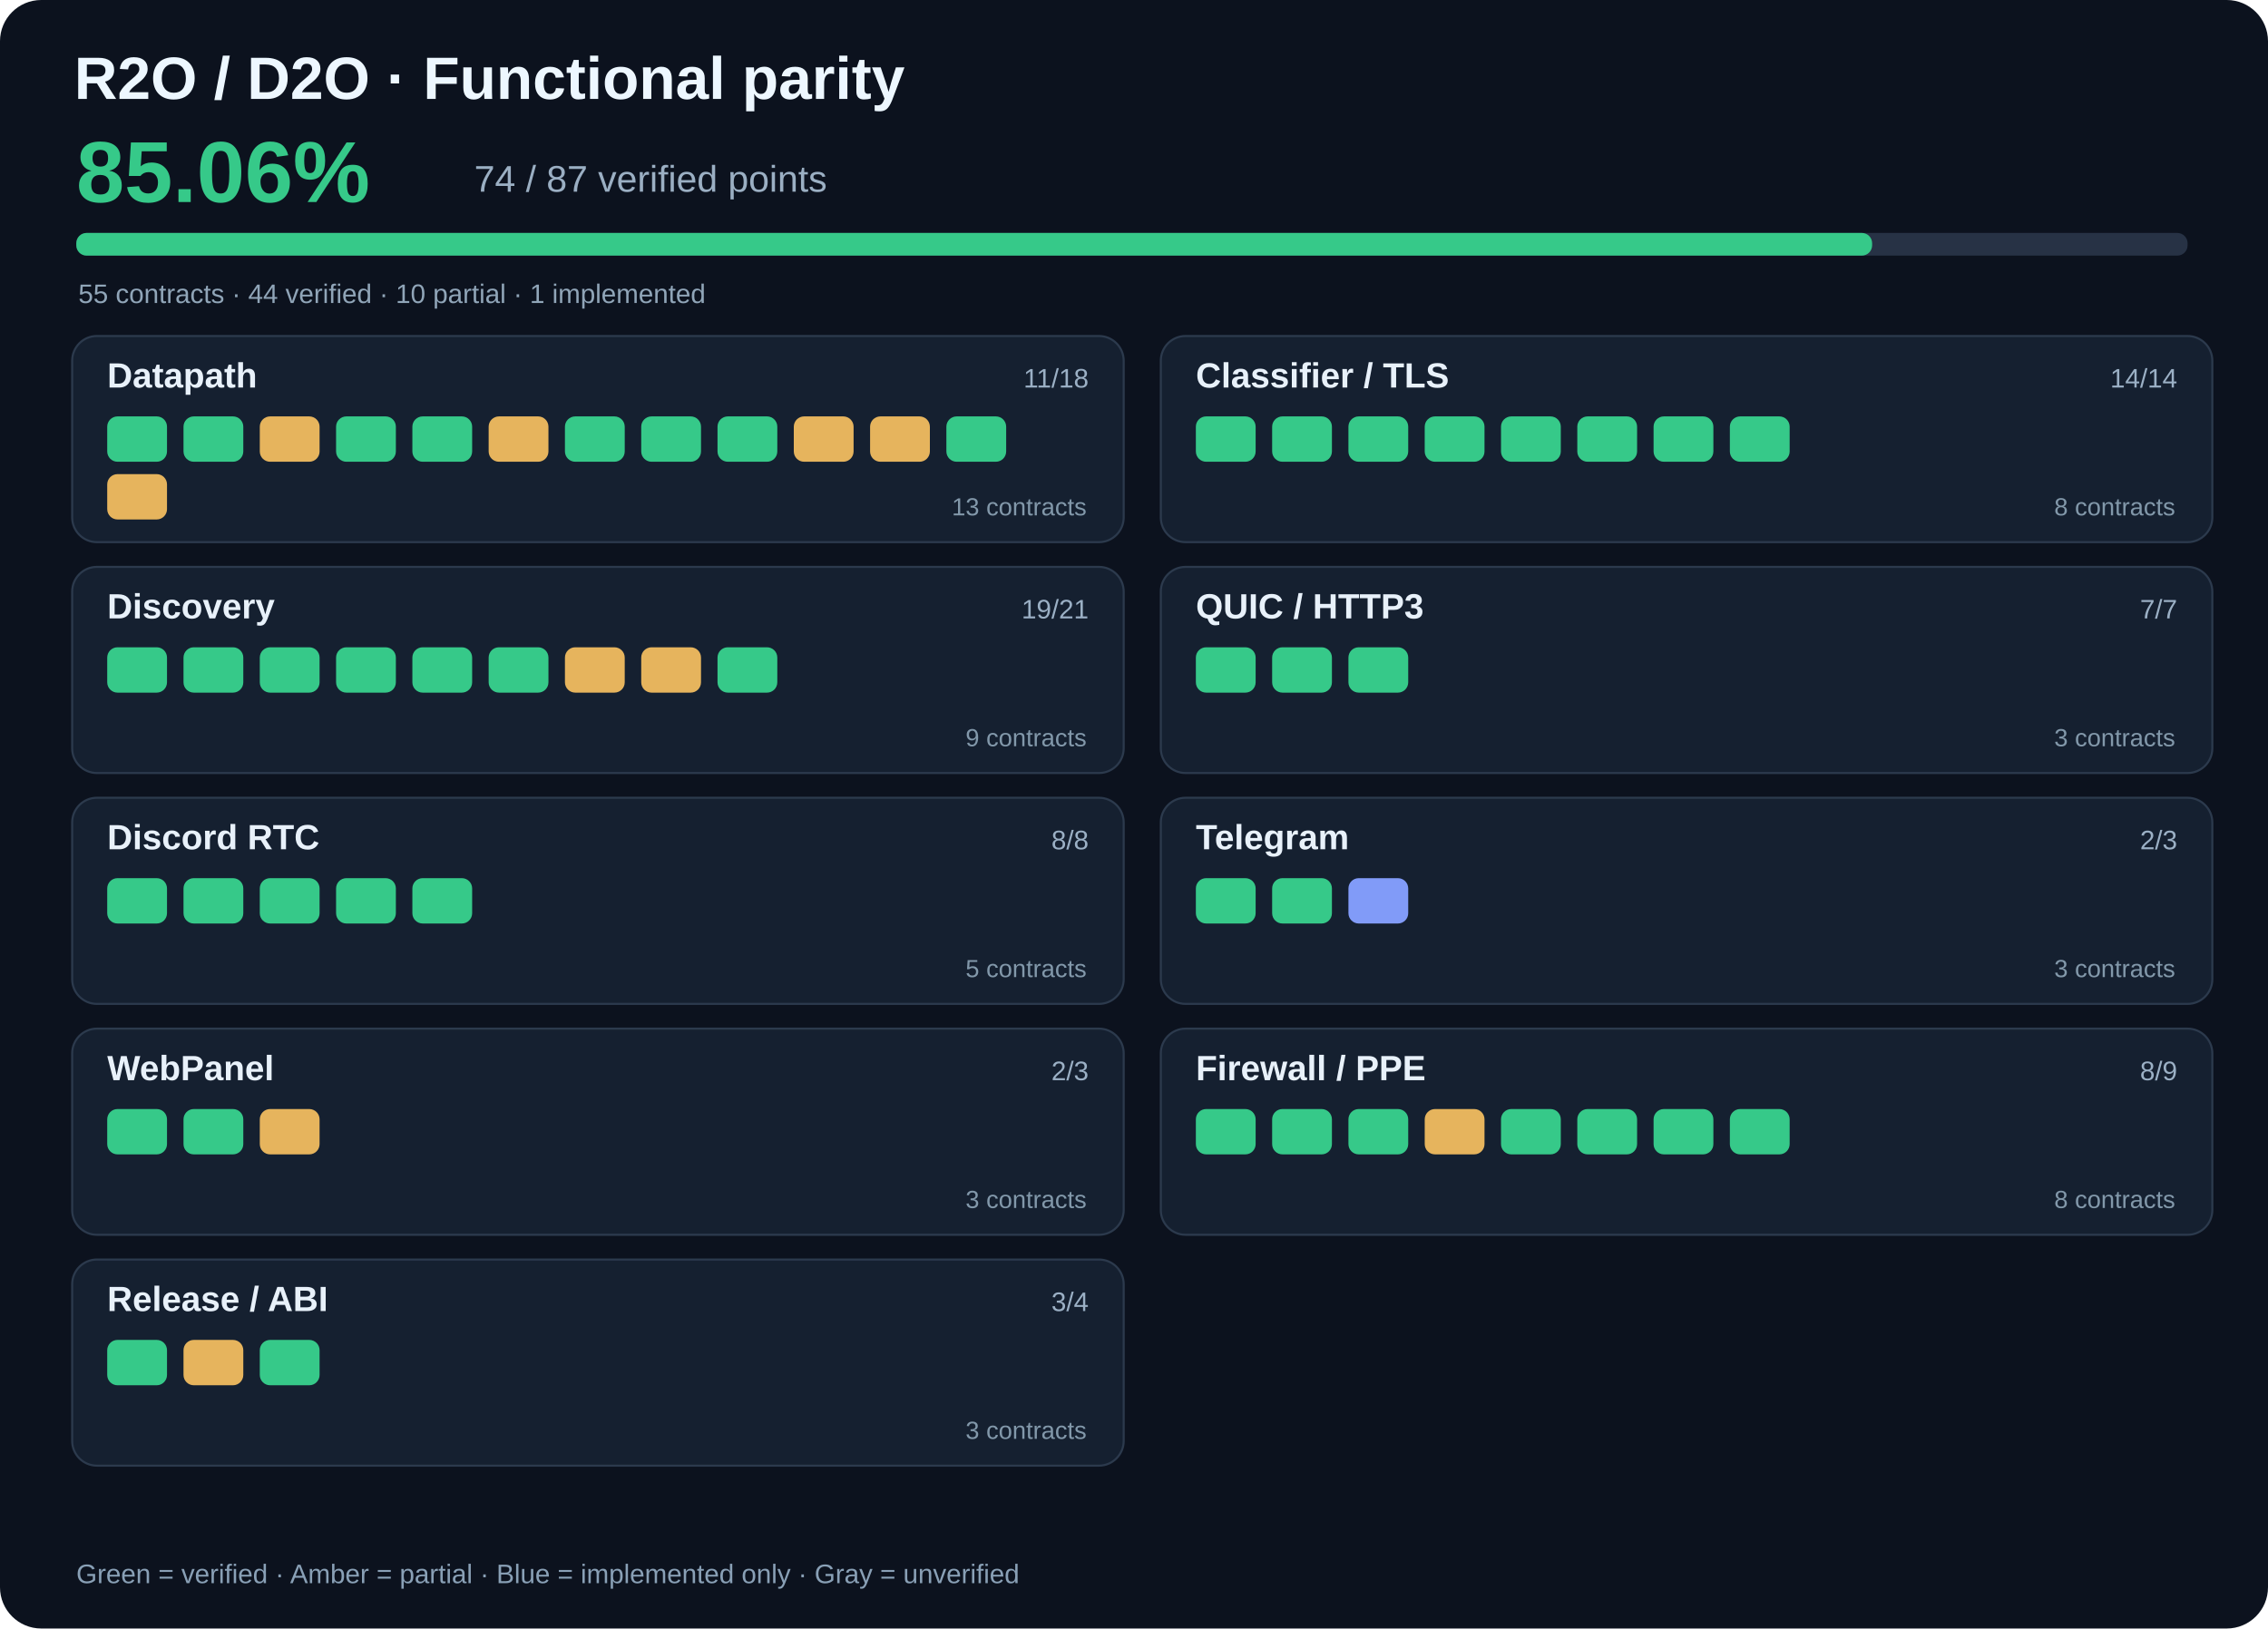
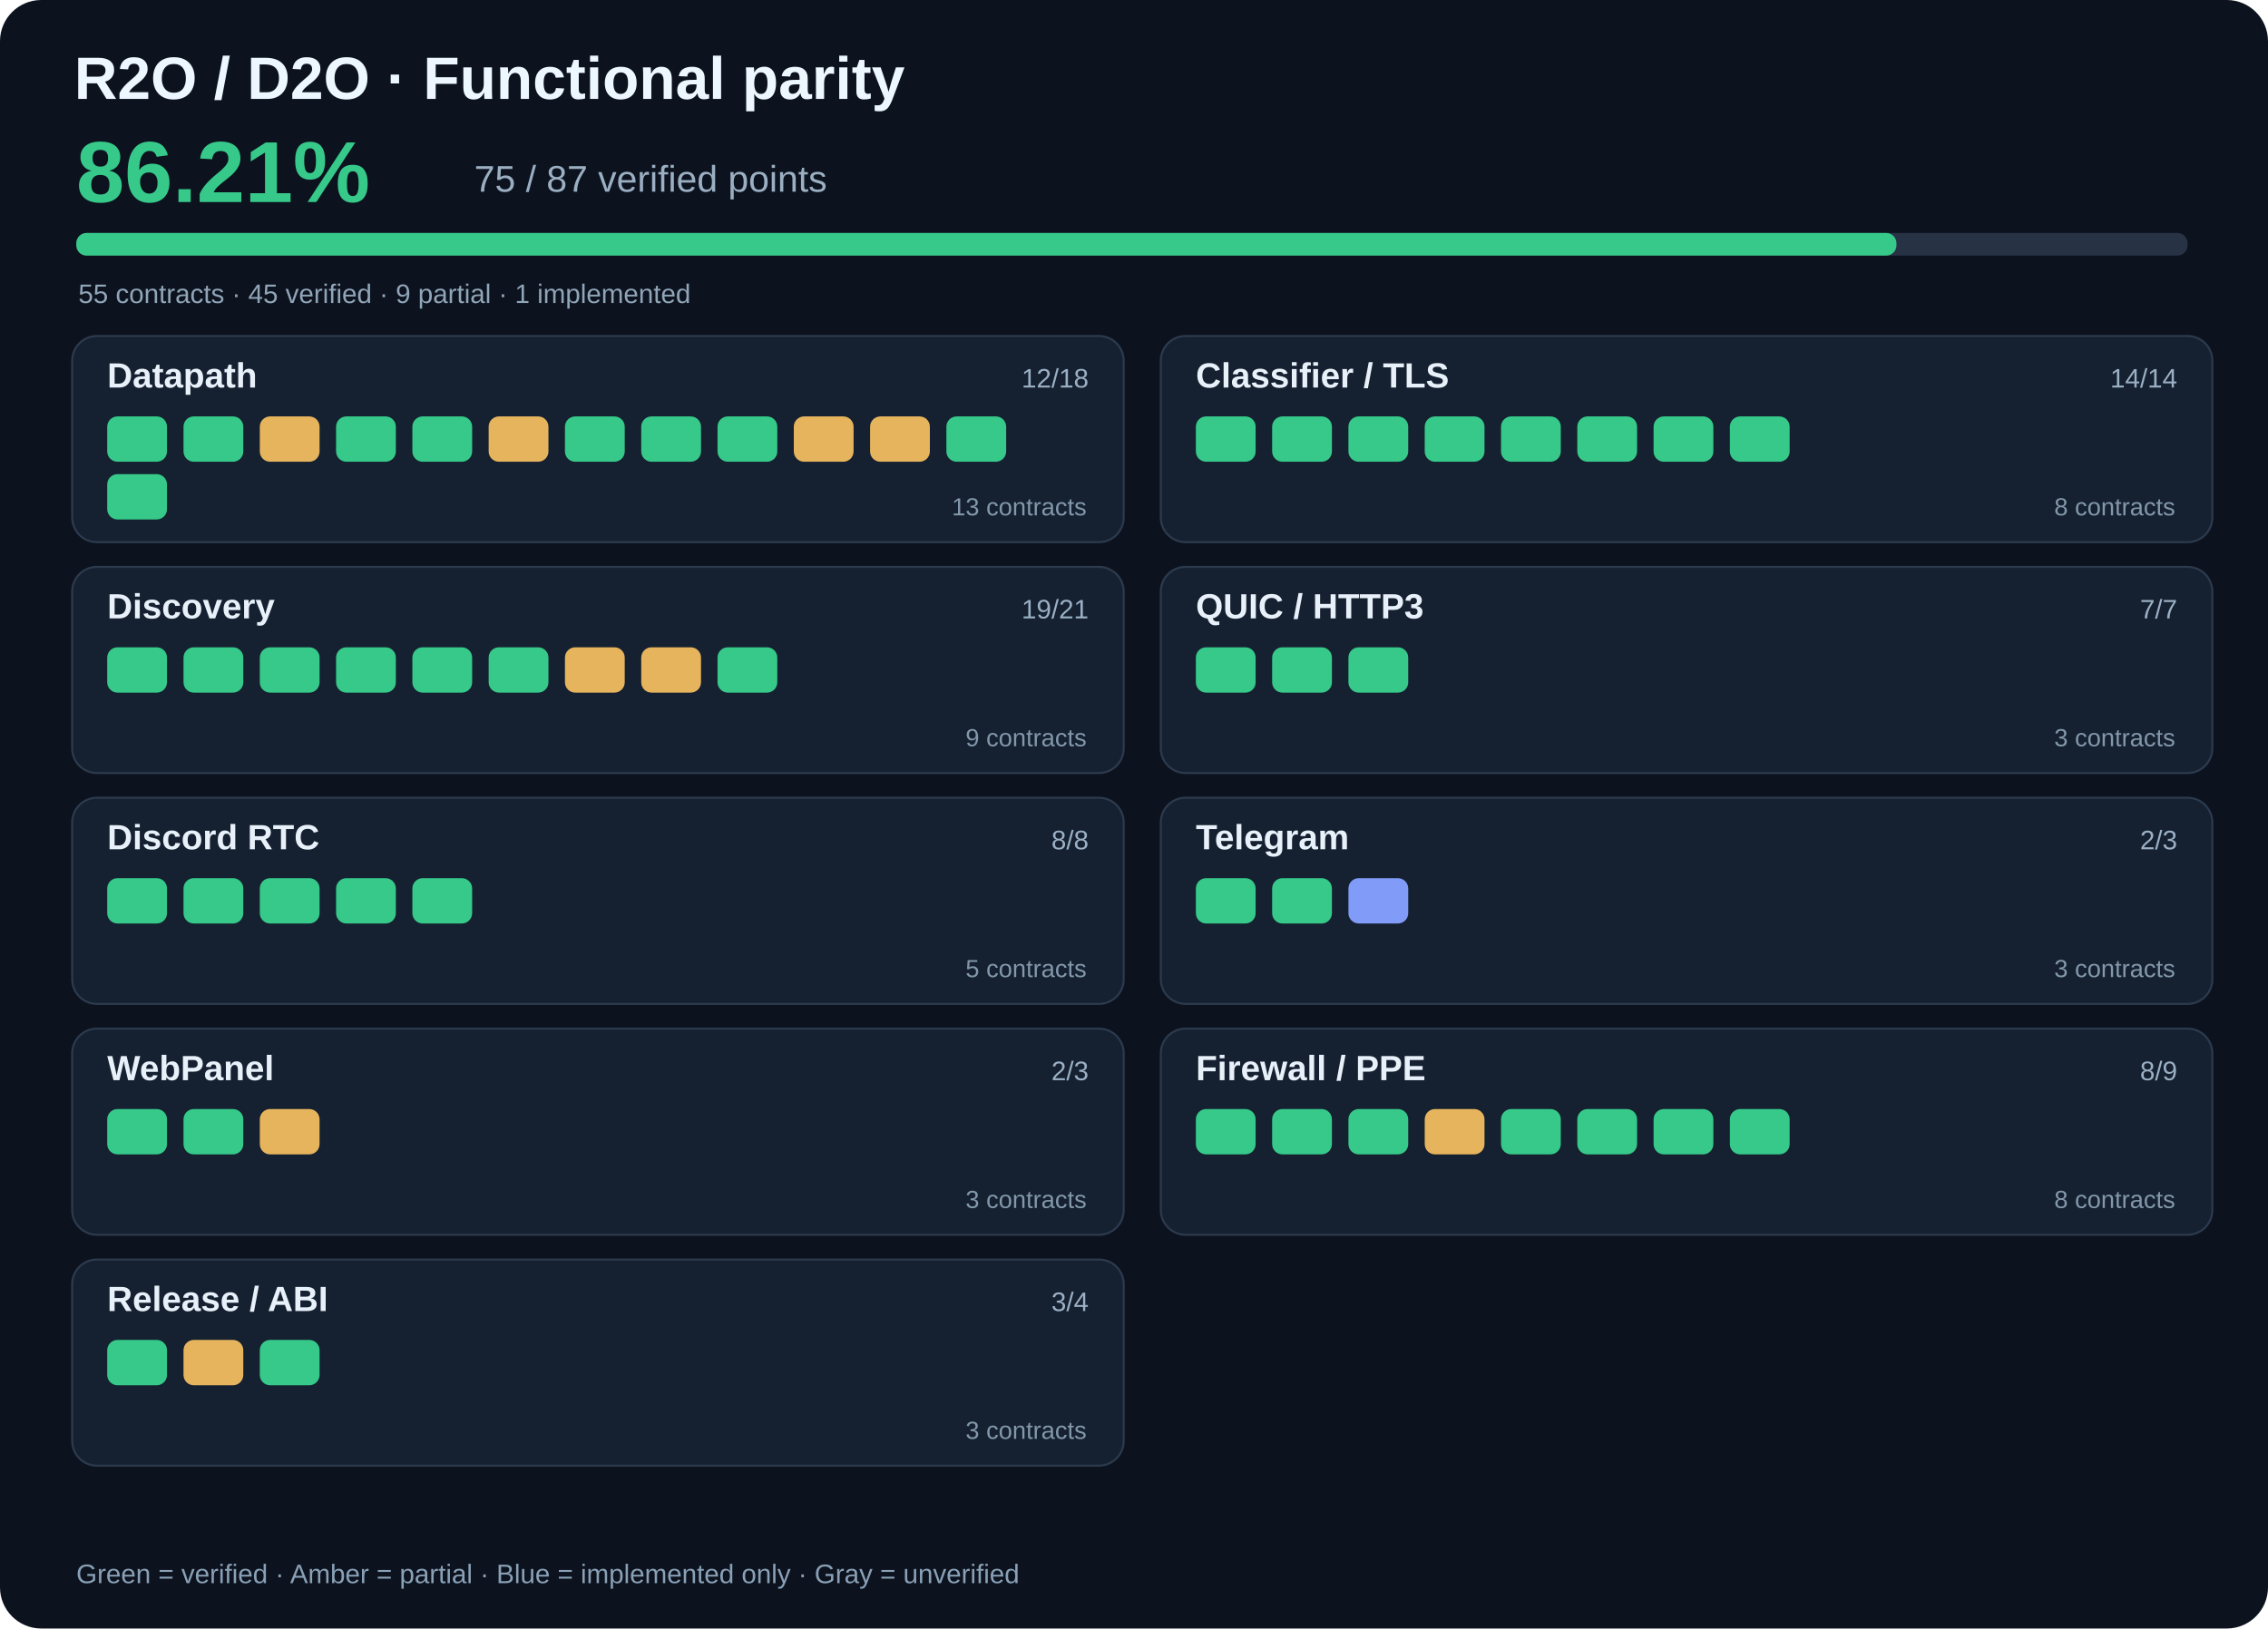
- <svg xmlns="http://www.w3.org/2000/svg" viewBox="0 0 1100 790" width="1100" height="790" role="img" aria-label="R2O parity 85.06%">
+ <svg xmlns="http://www.w3.org/2000/svg" viewBox="0 0 1100 790" width="1100" height="790" role="img" aria-label="R2O parity 86.21%">
  <rect width="1100" height="790" rx="20" fill="#0c121e" />
  <text x="36" y="48" fill="#edf7ff" font-family="Arial,sans-serif" font-size="29" font-weight="700">R2O / D2O · Functional parity</text>
-   <text x="37" y="98" fill="#36c989" font-family="Arial,sans-serif" font-size="42" font-weight="700">85.06%</text>
-   <text x="230" y="93" fill="#9bafc3" font-family="Arial,sans-serif" font-size="18">74 / 87 verified points</text>
+   <text x="37" y="98" fill="#36c989" font-family="Arial,sans-serif" font-size="42" font-weight="700">86.21%</text>
+   <text x="230" y="93" fill="#9bafc3" font-family="Arial,sans-serif" font-size="18">75 / 87 verified points</text>
  <rect x="37" y="113" width="1024" height="11" rx="5" fill="#273245" />
-   <rect x="37" y="113" width="871.0" height="11" rx="5" fill="#36c989" />
-   <text x="38" y="147" fill="#90a5b8" font-family="Arial,sans-serif" font-size="13">55 contracts · 44 verified · 10 partial · 1 implemented</text>
+   <rect x="37" y="113" width="882.8" height="11" rx="5" fill="#36c989" />
+   <text x="38" y="147" fill="#90a5b8" font-family="Arial,sans-serif" font-size="13">55 contracts · 45 verified · 9 partial · 1 implemented</text>
  <rect x="35" y="163" width="510" height="100" rx="12" fill="#152030" stroke="#2c3a4d" />
  <text x="52" y="188" fill="#e8f1fa" font-family="Arial,sans-serif" font-size="17" font-weight="700">Datapath</text>
-   <text x="528" y="188" text-anchor="end" fill="#9bb0c5" font-family="Arial,sans-serif" font-size="13">11/18</text>
+   <text x="528" y="188" text-anchor="end" fill="#9bb0c5" font-family="Arial,sans-serif" font-size="13">12/18</text>
  <rect x="52" y="202" width="29" height="22" rx="5" fill="#36c989" />
  <rect x="89" y="202" width="29" height="22" rx="5" fill="#36c989" />
  <rect x="126" y="202" width="29" height="22" rx="5" fill="#e6b45d" />
  <rect x="163" y="202" width="29" height="22" rx="5" fill="#36c989" />
  <rect x="200" y="202" width="29" height="22" rx="5" fill="#36c989" />
  <rect x="237" y="202" width="29" height="22" rx="5" fill="#e6b45d" />
  <rect x="274" y="202" width="29" height="22" rx="5" fill="#36c989" />
  <rect x="311" y="202" width="29" height="22" rx="5" fill="#36c989" />
  <rect x="348" y="202" width="29" height="22" rx="5" fill="#36c989" />
  <rect x="385" y="202" width="29" height="22" rx="5" fill="#e6b45d" />
  <rect x="422" y="202" width="29" height="22" rx="5" fill="#e6b45d" />
  <rect x="459" y="202" width="29" height="22" rx="5" fill="#36c989" />
-   <rect x="52" y="230" width="29" height="22" rx="5" fill="#e6b45d" />
+   <rect x="52" y="230" width="29" height="22" rx="5" fill="#36c989" />
  <text x="527" y="250" text-anchor="end" fill="#8298aa" font-family="Arial,sans-serif" font-size="12">13 contracts</text>
  <rect x="563" y="163" width="510" height="100" rx="12" fill="#152030" stroke="#2c3a4d" />
  <text x="580" y="188" fill="#e8f1fa" font-family="Arial,sans-serif" font-size="17" font-weight="700">Classifier / TLS</text>
  <text x="1056" y="188" text-anchor="end" fill="#9bb0c5" font-family="Arial,sans-serif" font-size="13">14/14</text>
  <rect x="580" y="202" width="29" height="22" rx="5" fill="#36c989" />
  <rect x="617" y="202" width="29" height="22" rx="5" fill="#36c989" />
  <rect x="654" y="202" width="29" height="22" rx="5" fill="#36c989" />
  <rect x="691" y="202" width="29" height="22" rx="5" fill="#36c989" />
  <rect x="728" y="202" width="29" height="22" rx="5" fill="#36c989" />
  <rect x="765" y="202" width="29" height="22" rx="5" fill="#36c989" />
  <rect x="802" y="202" width="29" height="22" rx="5" fill="#36c989" />
  <rect x="839" y="202" width="29" height="22" rx="5" fill="#36c989" />
  <text x="1055" y="250" text-anchor="end" fill="#8298aa" font-family="Arial,sans-serif" font-size="12">8 contracts</text>
  <rect x="35" y="275" width="510" height="100" rx="12" fill="#152030" stroke="#2c3a4d" />
  <text x="52" y="300" fill="#e8f1fa" font-family="Arial,sans-serif" font-size="17" font-weight="700">Discovery</text>
  <text x="528" y="300" text-anchor="end" fill="#9bb0c5" font-family="Arial,sans-serif" font-size="13">19/21</text>
  <rect x="52" y="314" width="29" height="22" rx="5" fill="#36c989" />
  <rect x="89" y="314" width="29" height="22" rx="5" fill="#36c989" />
  <rect x="126" y="314" width="29" height="22" rx="5" fill="#36c989" />
  <rect x="163" y="314" width="29" height="22" rx="5" fill="#36c989" />
  <rect x="200" y="314" width="29" height="22" rx="5" fill="#36c989" />
  <rect x="237" y="314" width="29" height="22" rx="5" fill="#36c989" />
  <rect x="274" y="314" width="29" height="22" rx="5" fill="#e6b45d" />
  <rect x="311" y="314" width="29" height="22" rx="5" fill="#e6b45d" />
  <rect x="348" y="314" width="29" height="22" rx="5" fill="#36c989" />
  <text x="527" y="362" text-anchor="end" fill="#8298aa" font-family="Arial,sans-serif" font-size="12">9 contracts</text>
  <rect x="563" y="275" width="510" height="100" rx="12" fill="#152030" stroke="#2c3a4d" />
  <text x="580" y="300" fill="#e8f1fa" font-family="Arial,sans-serif" font-size="17" font-weight="700">QUIC / HTTP3</text>
  <text x="1056" y="300" text-anchor="end" fill="#9bb0c5" font-family="Arial,sans-serif" font-size="13">7/7</text>
  <rect x="580" y="314" width="29" height="22" rx="5" fill="#36c989" />
  <rect x="617" y="314" width="29" height="22" rx="5" fill="#36c989" />
  <rect x="654" y="314" width="29" height="22" rx="5" fill="#36c989" />
  <text x="1055" y="362" text-anchor="end" fill="#8298aa" font-family="Arial,sans-serif" font-size="12">3 contracts</text>
  <rect x="35" y="387" width="510" height="100" rx="12" fill="#152030" stroke="#2c3a4d" />
  <text x="52" y="412" fill="#e8f1fa" font-family="Arial,sans-serif" font-size="17" font-weight="700">Discord RTC</text>
  <text x="528" y="412" text-anchor="end" fill="#9bb0c5" font-family="Arial,sans-serif" font-size="13">8/8</text>
  <rect x="52" y="426" width="29" height="22" rx="5" fill="#36c989" />
  <rect x="89" y="426" width="29" height="22" rx="5" fill="#36c989" />
  <rect x="126" y="426" width="29" height="22" rx="5" fill="#36c989" />
  <rect x="163" y="426" width="29" height="22" rx="5" fill="#36c989" />
  <rect x="200" y="426" width="29" height="22" rx="5" fill="#36c989" />
  <text x="527" y="474" text-anchor="end" fill="#8298aa" font-family="Arial,sans-serif" font-size="12">5 contracts</text>
  <rect x="563" y="387" width="510" height="100" rx="12" fill="#152030" stroke="#2c3a4d" />
  <text x="580" y="412" fill="#e8f1fa" font-family="Arial,sans-serif" font-size="17" font-weight="700">Telegram</text>
  <text x="1056" y="412" text-anchor="end" fill="#9bb0c5" font-family="Arial,sans-serif" font-size="13">2/3</text>
  <rect x="580" y="426" width="29" height="22" rx="5" fill="#36c989" />
  <rect x="617" y="426" width="29" height="22" rx="5" fill="#36c989" />
  <rect x="654" y="426" width="29" height="22" rx="5" fill="#819bf8" />
  <text x="1055" y="474" text-anchor="end" fill="#8298aa" font-family="Arial,sans-serif" font-size="12">3 contracts</text>
  <rect x="35" y="499" width="510" height="100" rx="12" fill="#152030" stroke="#2c3a4d" />
  <text x="52" y="524" fill="#e8f1fa" font-family="Arial,sans-serif" font-size="17" font-weight="700">WebPanel</text>
  <text x="528" y="524" text-anchor="end" fill="#9bb0c5" font-family="Arial,sans-serif" font-size="13">2/3</text>
  <rect x="52" y="538" width="29" height="22" rx="5" fill="#36c989" />
  <rect x="89" y="538" width="29" height="22" rx="5" fill="#36c989" />
  <rect x="126" y="538" width="29" height="22" rx="5" fill="#e6b45d" />
  <text x="527" y="586" text-anchor="end" fill="#8298aa" font-family="Arial,sans-serif" font-size="12">3 contracts</text>
  <rect x="563" y="499" width="510" height="100" rx="12" fill="#152030" stroke="#2c3a4d" />
  <text x="580" y="524" fill="#e8f1fa" font-family="Arial,sans-serif" font-size="17" font-weight="700">Firewall / PPE</text>
  <text x="1056" y="524" text-anchor="end" fill="#9bb0c5" font-family="Arial,sans-serif" font-size="13">8/9</text>
  <rect x="580" y="538" width="29" height="22" rx="5" fill="#36c989" />
  <rect x="617" y="538" width="29" height="22" rx="5" fill="#36c989" />
  <rect x="654" y="538" width="29" height="22" rx="5" fill="#36c989" />
  <rect x="691" y="538" width="29" height="22" rx="5" fill="#e6b45d" />
  <rect x="728" y="538" width="29" height="22" rx="5" fill="#36c989" />
  <rect x="765" y="538" width="29" height="22" rx="5" fill="#36c989" />
  <rect x="802" y="538" width="29" height="22" rx="5" fill="#36c989" />
  <rect x="839" y="538" width="29" height="22" rx="5" fill="#36c989" />
  <text x="1055" y="586" text-anchor="end" fill="#8298aa" font-family="Arial,sans-serif" font-size="12">8 contracts</text>
  <rect x="35" y="611" width="510" height="100" rx="12" fill="#152030" stroke="#2c3a4d" />
  <text x="52" y="636" fill="#e8f1fa" font-family="Arial,sans-serif" font-size="17" font-weight="700">Release / ABI</text>
  <text x="528" y="636" text-anchor="end" fill="#9bb0c5" font-family="Arial,sans-serif" font-size="13">3/4</text>
  <rect x="52" y="650" width="29" height="22" rx="5" fill="#36c989" />
  <rect x="89" y="650" width="29" height="22" rx="5" fill="#e6b45d" />
  <rect x="126" y="650" width="29" height="22" rx="5" fill="#36c989" />
  <text x="527" y="698" text-anchor="end" fill="#8298aa" font-family="Arial,sans-serif" font-size="12">3 contracts</text>
  <text x="37" y="768" fill="#89a0b6" font-family="Arial,sans-serif" font-size="13">Green = verified · Amber = partial · Blue = implemented only · Gray = unverified</text>
</svg>
